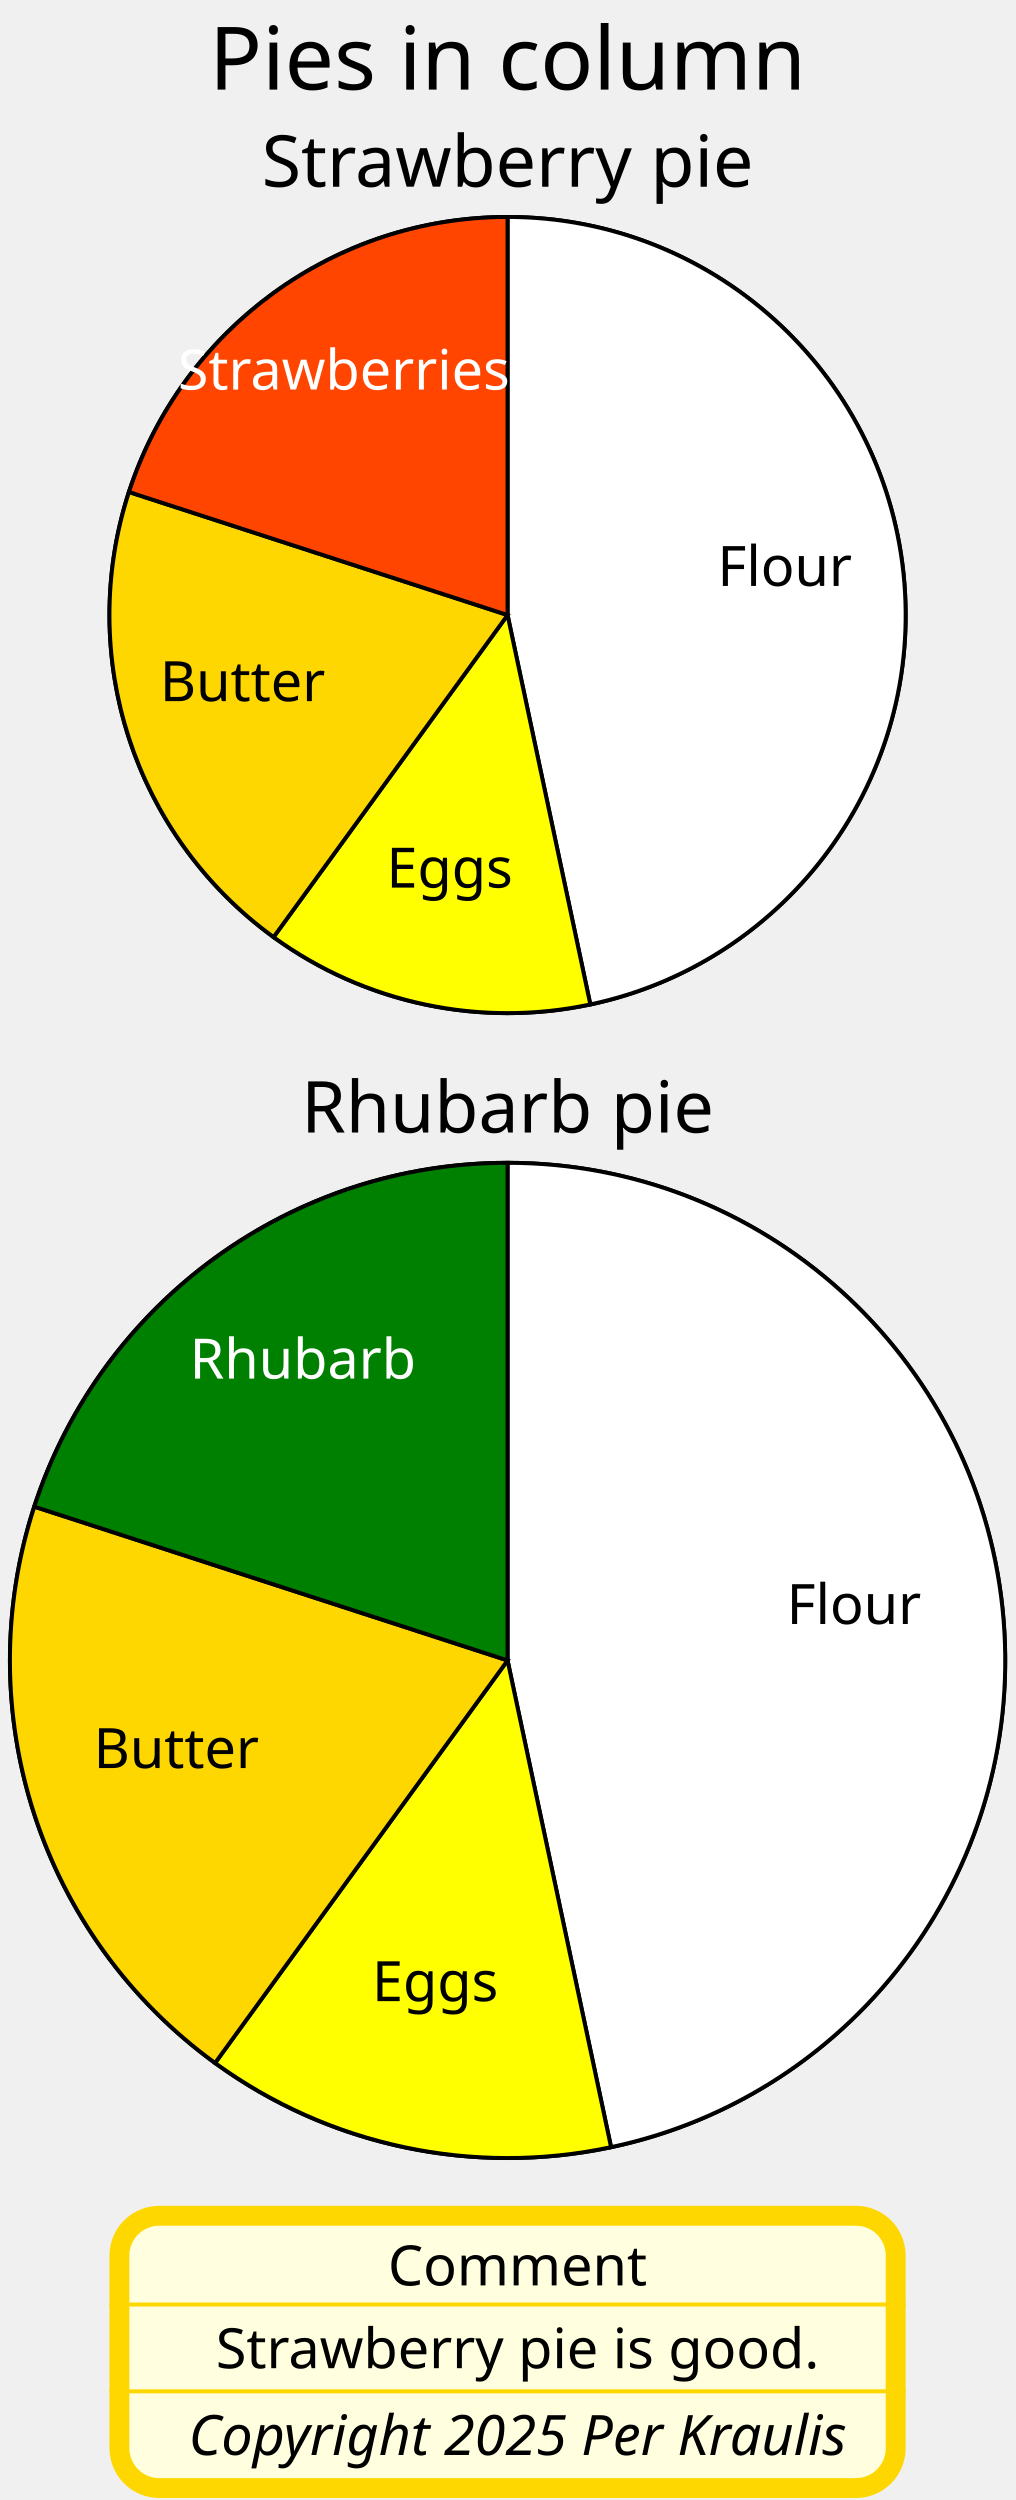
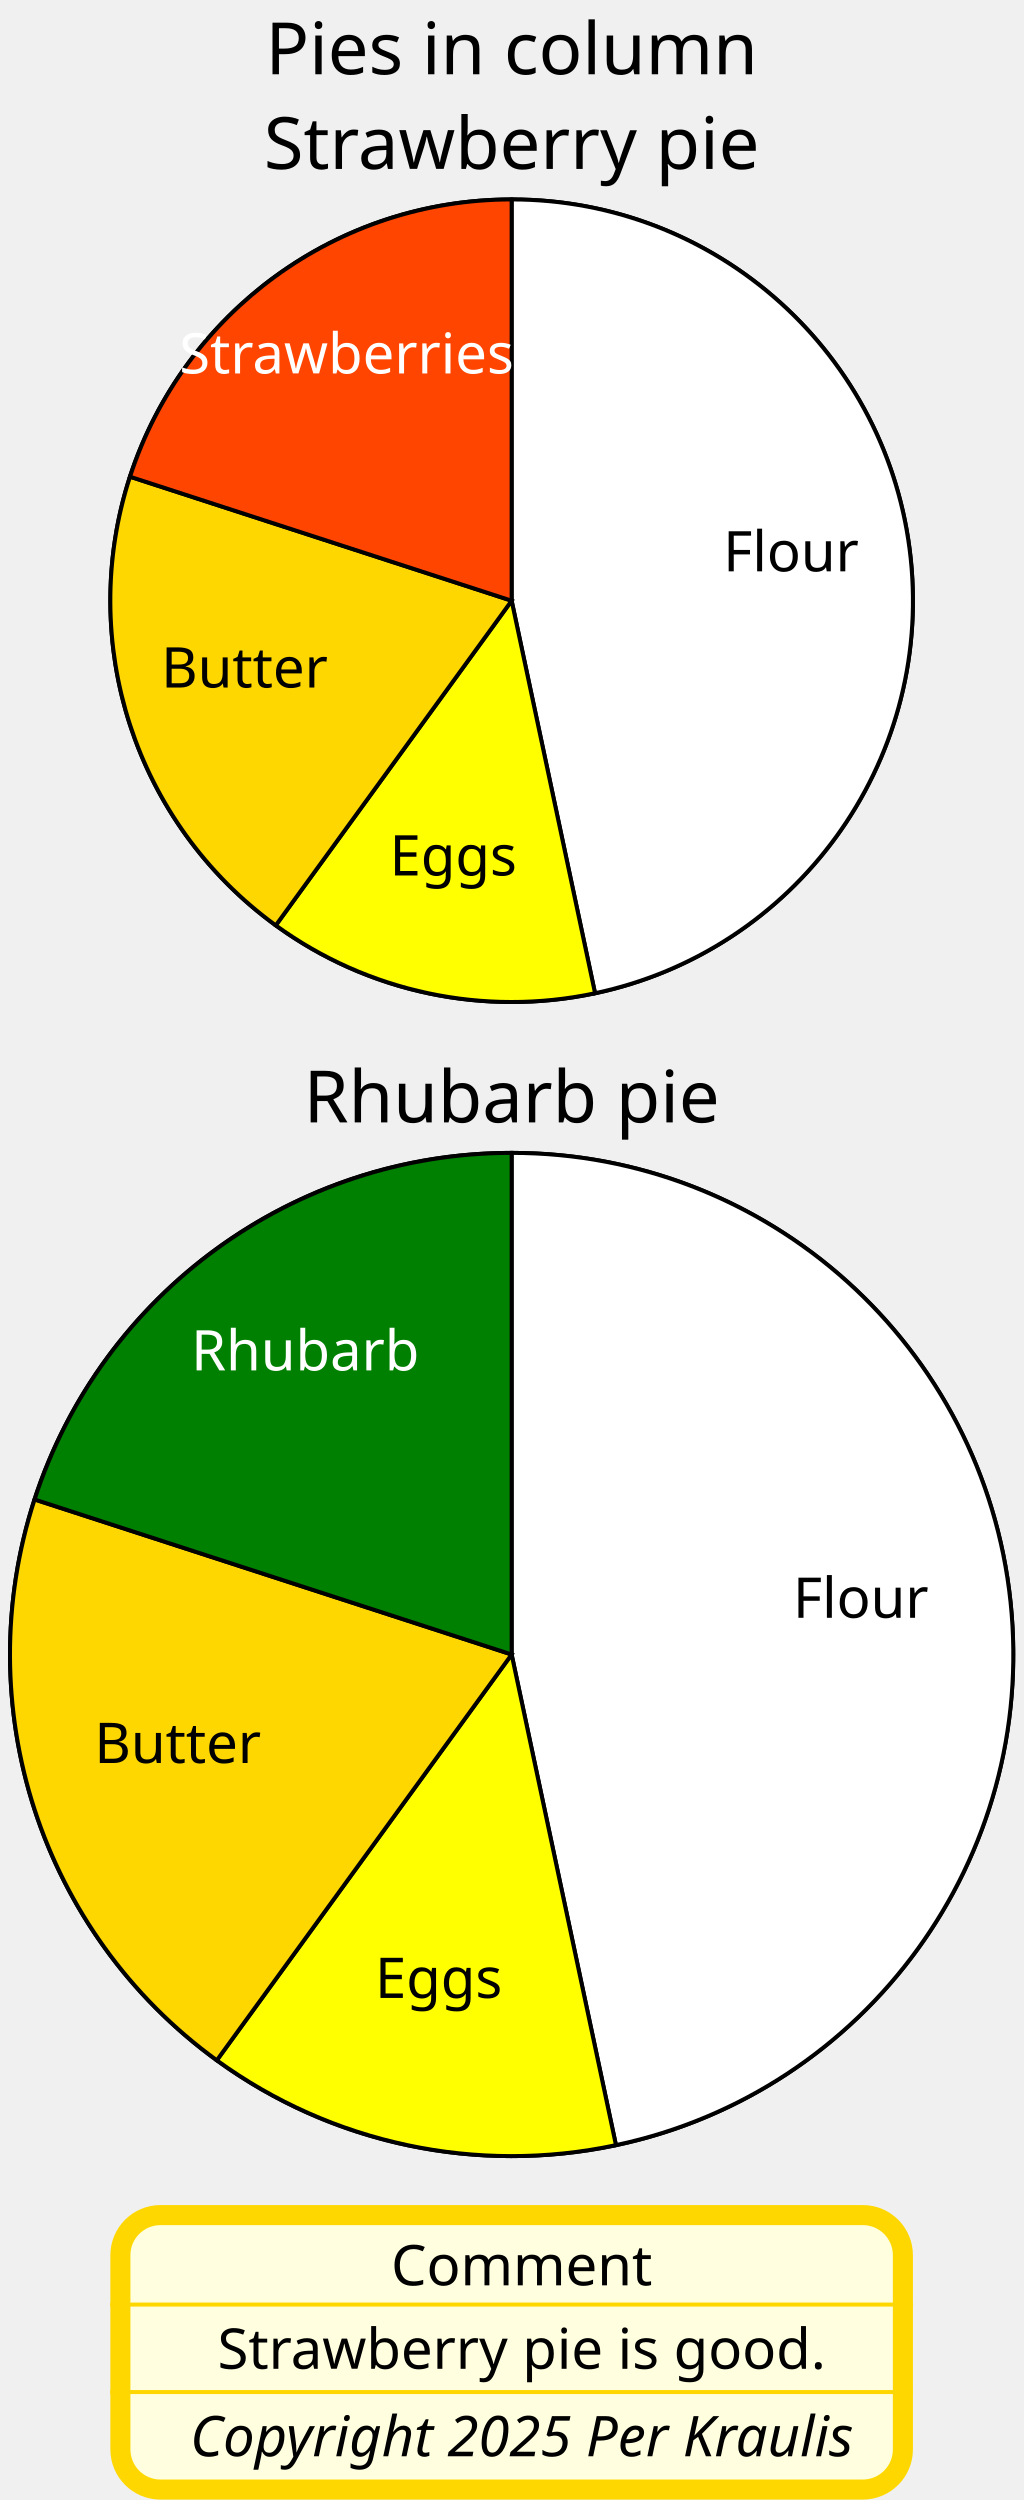
- <svg xmlns="http://www.w3.org/2000/svg" width="255" height="628" viewBox="0 0 255 628" transform="translate(0.5, 0.5)">
+ <svg xmlns="http://www.w3.org/2000/svg" width="255" height="623" viewBox="0 0 255 623" transform="translate(0.5, 0.5)">
  <g stroke="black" fill="white" font-family="sans-serif" font-size="14">
-     <text x="127" y="22" stroke="none" fill="black" font-size="22" text-anchor="middle">Pies in column</text>
-     <g transform="translate(25, 28.4)">
+     <text x="127" y="18" stroke="none" fill="black" font-size="18" text-anchor="middle">Pies in column</text>
+     <g transform="translate(25, 23.6)">
      <g stroke="black" fill="white" font-family="sans-serif" font-size="14">
        <text x="102" y="18" stroke="none" fill="black" font-size="18" text-anchor="middle">Strawberry pie</text>
        <g transform="translate(102, 125.6)">
          <circle r="100.0" />
          <g stroke="black" stroke-width="1">
            <path d="M 0 0 L 0. -100 A 100 100 0 0 1 20.791 97.815 Z" fill="white" />
            <path d="M 0 0 L 20.791 97.815 A 100 100 0 0 1 -58.779 80.902 Z" fill="yellow" />
            <path d="M 0 0 L -58.779 80.902 A 100 100 0 0 1 -95.106 -30.902 Z" fill="gold" />
            <path d="M 0 0 L -95.106 -30.902 A 100 100 0 0 1 -0. -100 Z" fill="orangered" />
          </g>
          <g stroke="none" fill="black" text-anchor="middle">
            <text x="69.617" y="-7.317" fill="black">Flour</text>
            <text x="-14.554" y="68.47" fill="black">Eggs</text>
            <text x="-66.574" y="21.631" fill="black">Butter</text>
            <text x="-41.145" y="-56.631" fill="white">Strawberries</text>
          </g>
        </g>
      </g>
    </g>
-     <g transform="translate(0, 266)">
+     <g transform="translate(0, 261.2)">
      <g stroke="black" fill="white" font-family="sans-serif" font-size="14">
        <text x="127" y="18" stroke="none" fill="black" font-size="18" text-anchor="middle">Rhubarb pie</text>
        <g transform="translate(127, 150.6)">
          <circle r="125.0" />
          <g stroke="black" stroke-width="1">
            <path d="M 0 0 L 0. -125 A 125 125 0 0 1 26 122.269 Z" fill="white" />
            <path d="M 0 0 L 26 122.269 A 125 125 0 0 1 -73.473 101.127 Z" fill="yellow" />
            <path d="M 0 0 L -73.473 101.127 A 125 125 0 0 1 -118.882 -38.627 Z" fill="gold" />
            <path d="M 0 0 L -118.882 -38.627 A 125 125 0 0 1 -0. -125 Z" fill="green" />
          </g>
          <g stroke="none" fill="black" text-anchor="middle">
            <text x="87" y="-9.146" fill="black">Flour</text>
            <text x="-18.192" y="85.588" fill="black">Eggs</text>
            <text x="-83.217" y="27.039" fill="black">Butter</text>
            <text x="-51.431" y="-70.789" fill="white">Rhubarb</text>
          </g>
        </g>
      </g>
    </g>
-     <g transform="translate(27, 553.6)">
+     <g transform="translate(27, 549)">
      <g stroke="black" fill="white" font-family="sans-serif" font-size="14">
        <text x="100" y="18" stroke="none" fill="black" font-size="18" text-anchor="middle">Comment</text>
        <rect x="2.5" y="2.5" rx="10" ry="10" width="195" fill="lightyellow" stroke="gold" stroke-width="5" height="68.4" />
        <g stroke="none" fill="black" text-anchor="middle" transform="translate(102.5, 20)">
          <text x="0" y="0">Comment</text>
        </g>
        <line x1="0" y1="24.8" x2="200" y2="24.8" stroke="gold" stroke-width="1" />
        <g stroke="none" fill="black" text-anchor="middle" transform="translate(102.5, 40.8)">
          <text x="0" y="0">Strawberry pie is good.</text>
        </g>
        <line x1="0" y1="46.6" x2="200" y2="46.6" stroke="gold" stroke-width="1" />
        <g stroke="none" fill="black" text-anchor="middle" font-style="italic" transform="translate(102.5, 62.6)">
          <text x="0" y="0">Copyright 2025 Per Kraulis</text>
        </g>
      </g>
    </g>
  </g>
</svg>
